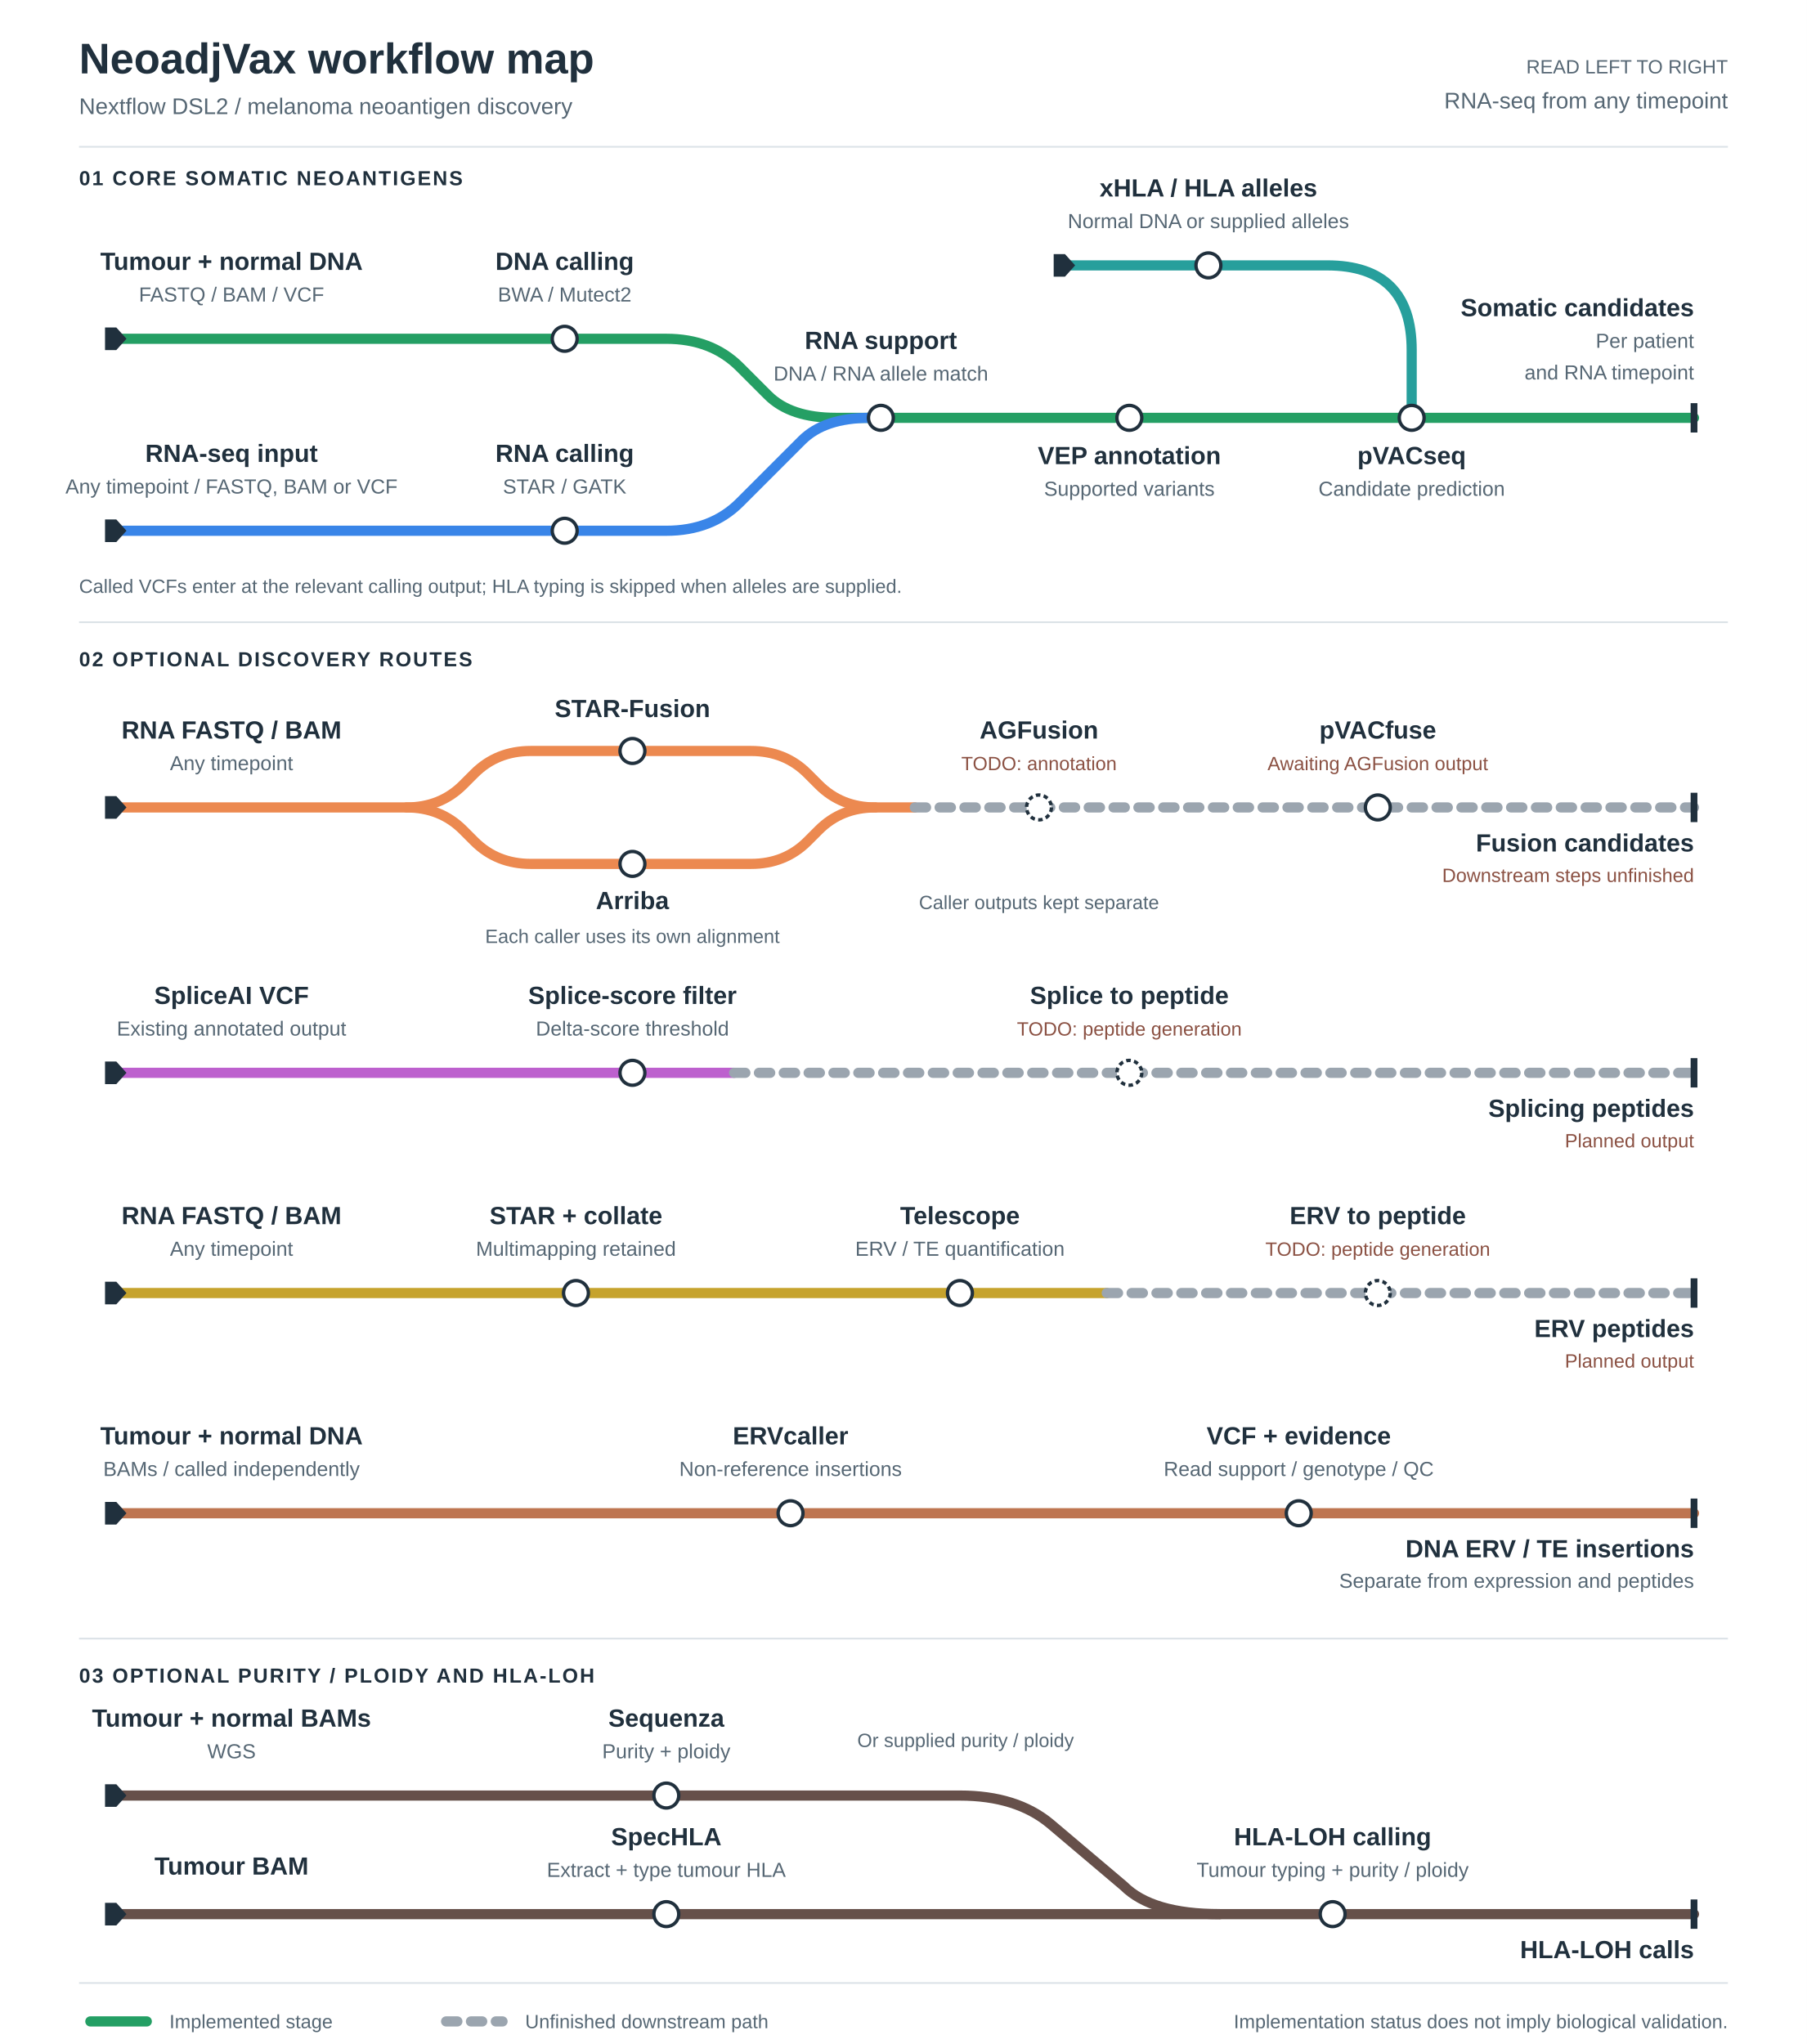
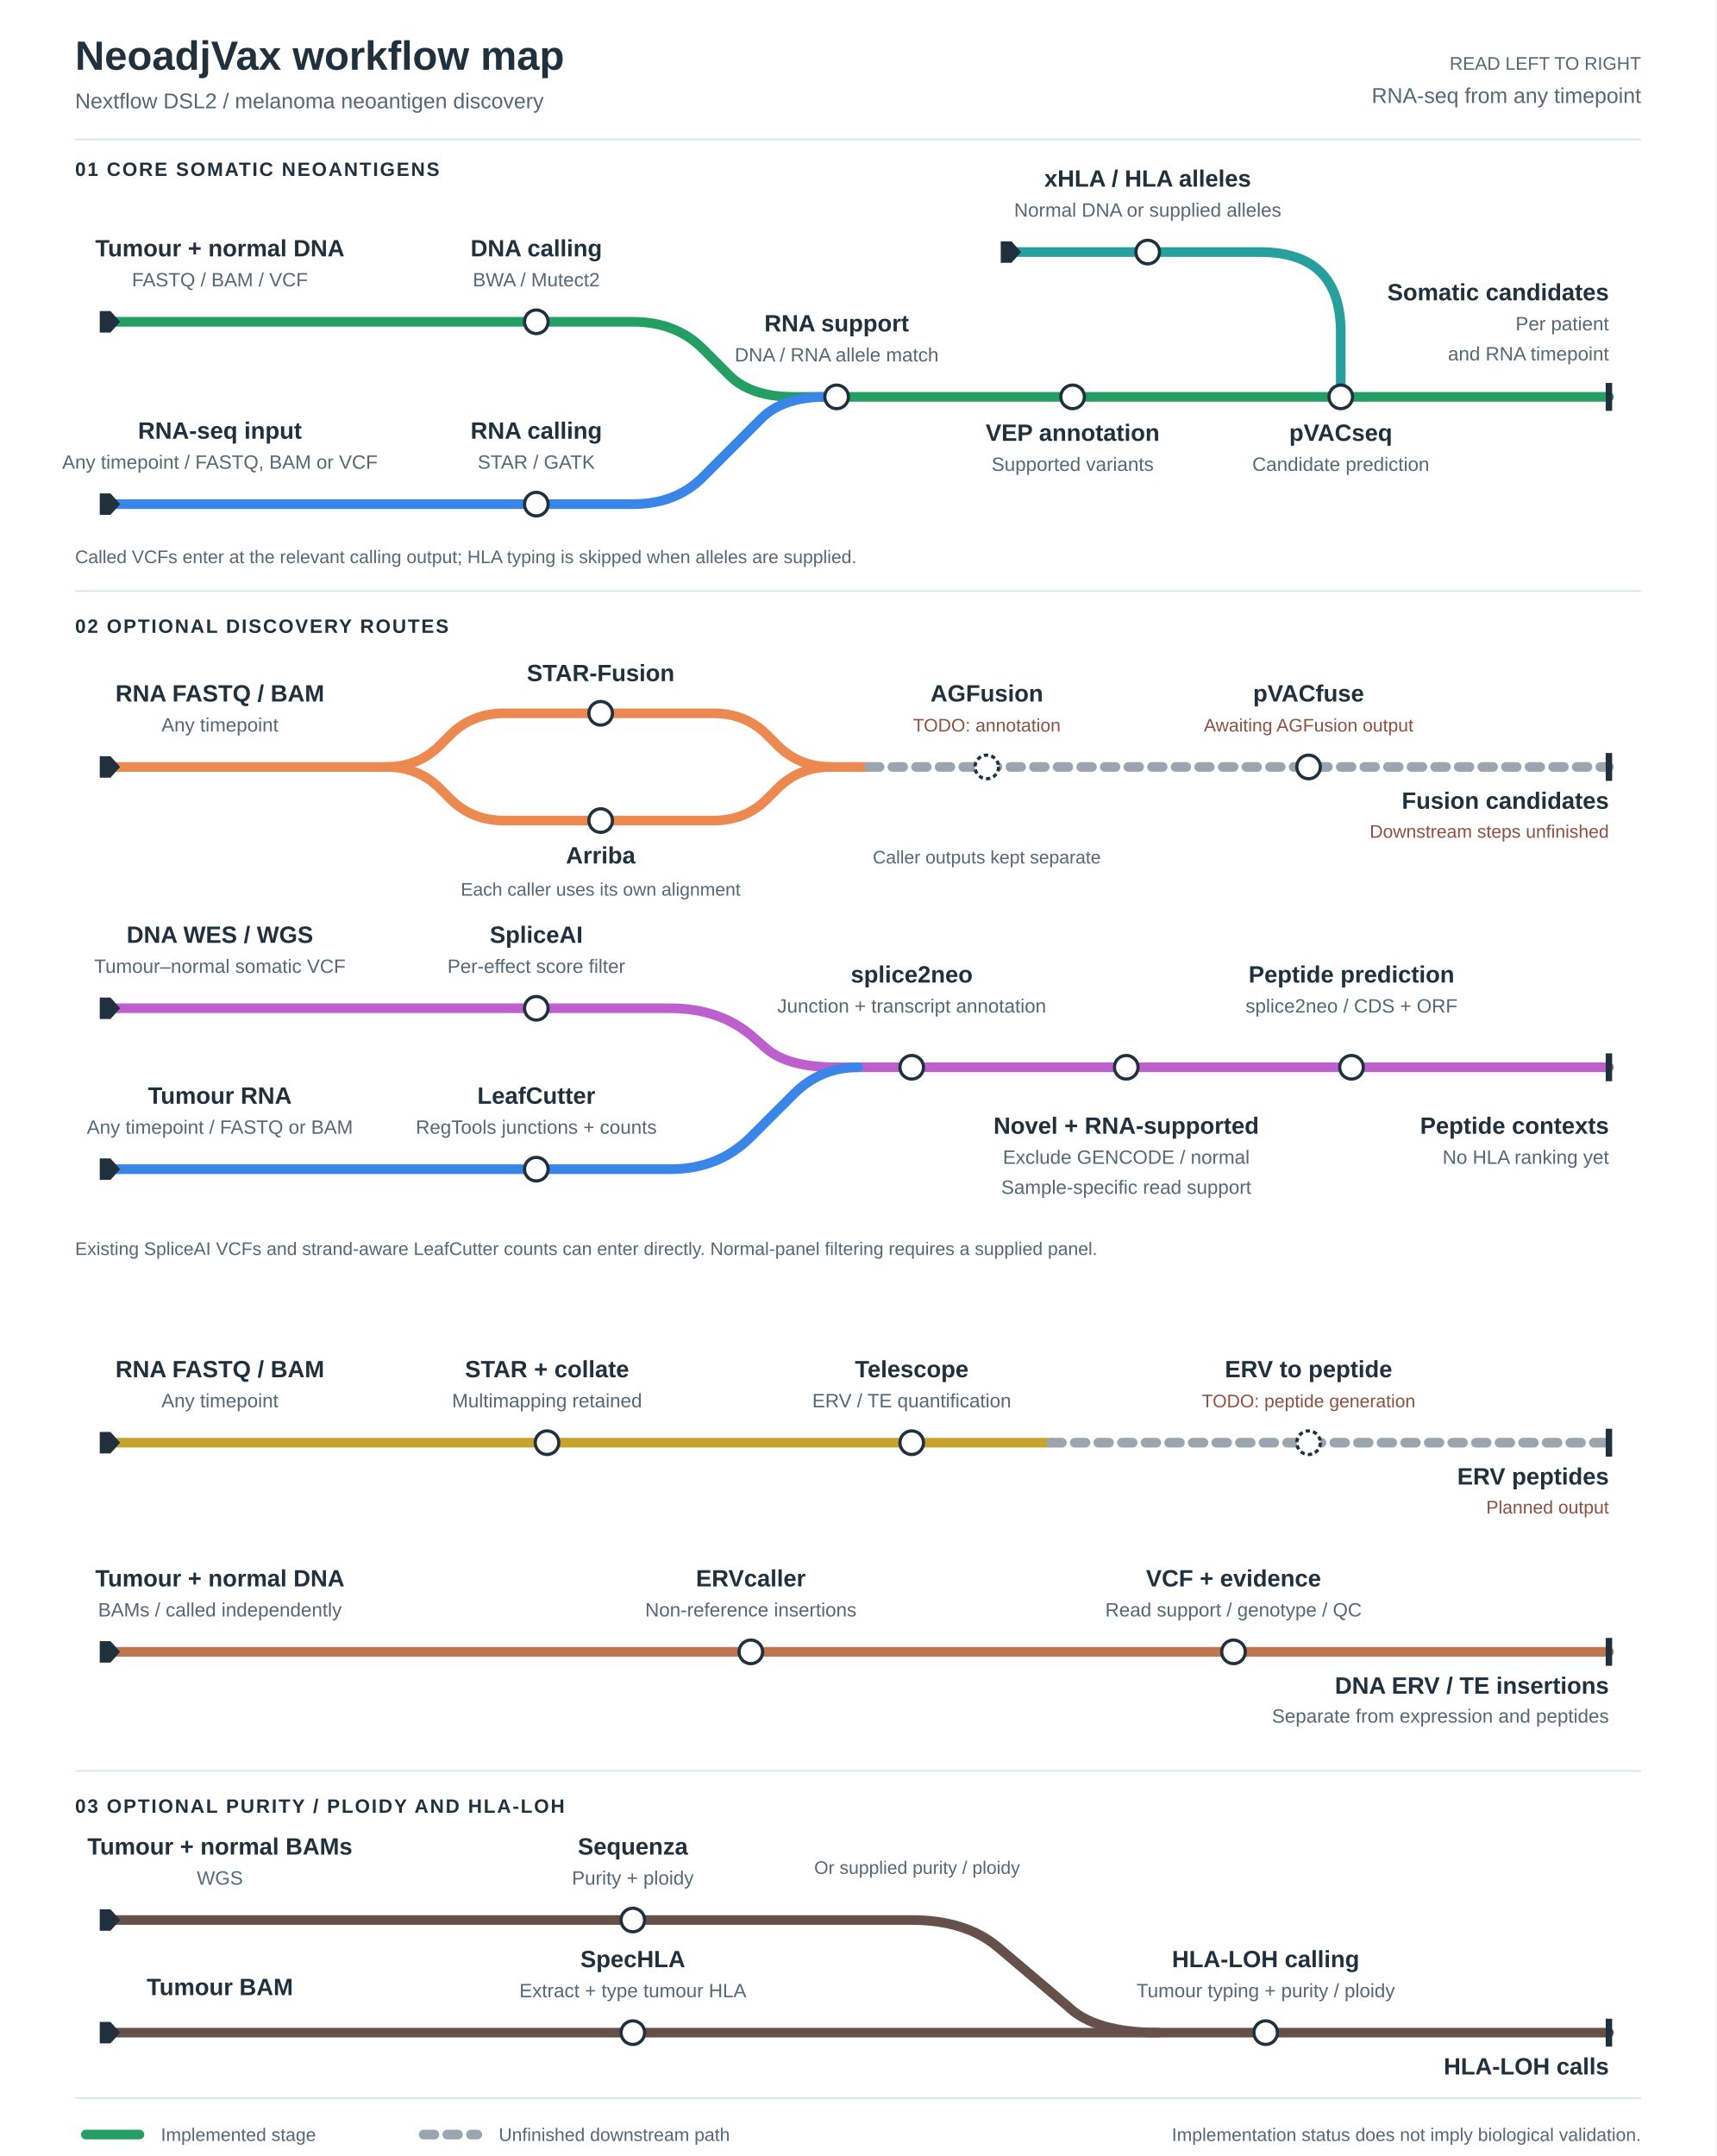
- <svg xmlns="http://www.w3.org/2000/svg" width="1600" height="1810" viewBox="0 0 1600 1810" role="img" aria-labelledby="title desc">
+ <svg xmlns="http://www.w3.org/2000/svg" width="1600" height="2010" viewBox="0 0 1600 2010" role="img" aria-labelledby="title desc">
  <style>
text {font-family:Arial,Helvetica,sans-serif;fill:#20303d}
.title {font-size:38px;font-weight:700}
.subtitle {font-size:20px;fill:#566774}
.section {font-size:18px;font-weight:700;letter-spacing:1.5px}
.label {font-size:22px;font-weight:600}
.note {font-size:18px;fill:#566774}
.small {font-size:17px;fill:#566774}
.todo {font-size:17px;fill:#8b5143}
.track {fill:none;stroke-width:9;stroke-linecap:round;stroke-linejoin:round}
.station {fill:white;stroke:#20303d;stroke-width:3}
.pending {stroke-dasharray:10 12}
</style>
-   <rect width="1600" height="1810" fill="white" />
+   <rect width="1600" height="2010" fill="white" />
  <text x="70" y="65" class="title" text-anchor="start">NeoadjVax workflow map</text>
  <text x="70" y="101" class="subtitle" text-anchor="start">Nextflow DSL2 / melanoma neoantigen discovery</text>
  <text x="1530" y="65" class="small" text-anchor="end">READ LEFT TO RIGHT</text>
  <text x="1530" y="96" class="subtitle" text-anchor="end">RNA-seq from any timepoint</text>
  <path d="M70 130H1530" stroke="#dbe2e7" stroke-width="1.5" />
  <text x="70" y="164" class="section" text-anchor="start">01  CORE SOMATIC NEOANTIGENS</text>
  <path d="M940 235 H1175 Q1250 235 1250 310 V370" class="track " stroke="#279f9c" />
  <path d="M933 225h10l9 10-9 10h-10z" fill="#20303d" />
  <circle cx="1070" cy="235" r="11" class="station" />
  <text x="1070" y="174" class="label" text-anchor="middle">xHLA / HLA alleles</text>
  <text x="1070" y="202" class="note" text-anchor="middle">Normal DNA or supplied alleles</text>
  <path d="M100 300 H590 Q630 300 655 325 L680 350 Q700 370 740 370 H1500" class="track " stroke="#249f64" />
  <path d="M100 470 H590 Q630 470 655 445 L710 390 Q730 370 770 370" class="track " stroke="#3985e8" />
  <text x="205" y="239" class="label" text-anchor="middle">Tumour + normal DNA</text>
  <text x="205" y="267" class="note" text-anchor="middle">FASTQ / BAM / VCF</text>
  <path d="M93 290h10l9 10-9 10h-10z" fill="#20303d" />
  <circle cx="500" cy="300" r="11" class="station" />
  <text x="500" y="239" class="label" text-anchor="middle">DNA calling</text>
  <text x="500" y="267" class="note" text-anchor="middle">BWA / Mutect2</text>
  <text x="205" y="409" class="label" text-anchor="middle">RNA-seq input</text>
  <text x="205" y="437" class="note" text-anchor="middle">Any timepoint / FASTQ, BAM or VCF</text>
  <path d="M93 460h10l9 10-9 10h-10z" fill="#20303d" />
  <circle cx="500" cy="470" r="11" class="station" />
  <text x="500" y="409" class="label" text-anchor="middle">RNA calling</text>
  <text x="500" y="437" class="note" text-anchor="middle">STAR / GATK</text>
  <circle cx="780" cy="370" r="11" class="station" />
  <text x="780" y="309" class="label" text-anchor="middle">RNA support</text>
  <text x="780" y="337" class="note" text-anchor="middle">DNA / RNA allele match</text>
  <circle cx="1000" cy="370" r="11" class="station" />
  <text x="1000" y="411" class="label" text-anchor="middle">VEP annotation</text>
  <text x="1000" y="439" class="note" text-anchor="middle">Supported variants</text>
  <circle cx="1250" cy="370" r="11" class="station" />
  <text x="1250" y="411" class="label" text-anchor="middle">pVACseq</text>
  <text x="1250" y="439" class="note" text-anchor="middle">Candidate prediction</text>
  <path d="M1500 357v26" stroke="#20303d" stroke-width="6" />
  <text x="1500" y="280" class="label" text-anchor="end">Somatic candidates</text>
  <text x="1500" y="308" class="note" text-anchor="end">Per patient</text>
  <text x="1500" y="336" class="note" text-anchor="end">and RNA timepoint</text>
  <text x="70" y="525" class="small" text-anchor="start">Called VCFs enter at the relevant calling output; HLA typing is skipped when alleles are supplied.</text>
  <path d="M70 551H1530" stroke="#dbe2e7" stroke-width="1.5" />
  <text x="70" y="590" class="section" text-anchor="start">02  OPTIONAL DISCOVERY ROUTES</text>
  <path d="M100 715 H360 Q390 715 410 695 L420 685 Q440 665 470 665 H665 Q695 665 715 685 L725 695 Q745 715 775 715 H810" class="track " stroke="#ec8950" />
  <path d="M360 715 Q390 715 410 735 L420 745 Q440 765 470 765 H665 Q695 765 715 745 L725 735 Q745 715 775 715" class="track " stroke="#ec8950" />
  <path d="M810 715 H1500" class="track pending" stroke="#9ba5af" />
  <text x="205" y="654" class="label" text-anchor="middle">RNA FASTQ / BAM</text>
  <text x="205" y="682" class="note" text-anchor="middle">Any timepoint</text>
  <path d="M93 705h10l9 10-9 10h-10z" fill="#20303d" />
  <circle cx="560" cy="665" r="11" class="station" />
  <text x="560" y="635" class="label" text-anchor="middle">STAR-Fusion</text>
  <circle cx="560" cy="765" r="11" class="station" />
  <text x="560" y="805" class="label" text-anchor="middle">Arriba</text>
  <circle cx="920" cy="715" r="11" class="station" stroke-dasharray="4 3" />
  <text x="920" y="654" class="label" text-anchor="middle">AGFusion</text>
  <text x="920" y="682" class="todo" text-anchor="middle">TODO: annotation</text>
  <circle cx="1220" cy="715" r="11" class="station" />
  <text x="1220" y="654" class="label" text-anchor="middle">pVACfuse</text>
  <text x="1220" y="682" class="todo" text-anchor="middle">Awaiting AGFusion output</text>
  <path d="M1500 702v26" stroke="#20303d" stroke-width="6" />
  <text x="1500" y="754" class="label" text-anchor="end">Fusion candidates</text>
  <text x="1500" y="781" class="todo" text-anchor="end">Downstream steps unfinished</text>
  <text x="560" y="835" class="small" text-anchor="middle">Each caller uses its own alignment</text>
  <text x="920" y="805" class="small" text-anchor="middle">Caller outputs kept separate</text>
-   <path d="M100 950 H650" class="track " stroke="#bd60ce" />
-   <path d="M650 950 H1500" class="track pending" stroke="#9ba5af" />
-   <text x="205" y="889" class="label" text-anchor="middle">SpliceAI VCF</text>
-   <text x="205" y="917" class="note" text-anchor="middle">Existing annotated output</text>
-   <path d="M93 940h10l9 10-9 10h-10z" fill="#20303d" />
-   <circle cx="560" cy="950" r="11" class="station" />
-   <text x="560" y="889" class="label" text-anchor="middle">Splice-score filter</text>
-   <text x="560" y="917" class="note" text-anchor="middle">Delta-score threshold</text>
-   <circle cx="1000" cy="950" r="11" class="station" stroke-dasharray="4 3" />
-   <text x="1000" y="889" class="label" text-anchor="middle">Splice to peptide</text>
-   <text x="1000" y="917" class="todo" text-anchor="middle">TODO: peptide generation</text>
-   <path d="M1500 937v26" stroke="#20303d" stroke-width="6" />
-   <text x="1500" y="989" class="label" text-anchor="end">Splicing peptides</text>
-   <text x="1500" y="1016" class="todo" text-anchor="end">Planned output</text>
-   <path d="M100 1145 H980" class="track " stroke="#c6a32d" />
-   <path d="M980 1145 H1500" class="track pending" stroke="#9ba5af" />
-   <text x="205" y="1084" class="label" text-anchor="middle">RNA FASTQ / BAM</text>
-   <text x="205" y="1112" class="note" text-anchor="middle">Any timepoint</text>
-   <path d="M93 1135h10l9 10-9 10h-10z" fill="#20303d" />
-   <circle cx="510" cy="1145" r="11" class="station" />
-   <text x="510" y="1084" class="label" text-anchor="middle">STAR + collate</text>
-   <text x="510" y="1112" class="note" text-anchor="middle">Multimapping retained</text>
-   <circle cx="850" cy="1145" r="11" class="station" />
-   <text x="850" y="1084" class="label" text-anchor="middle">Telescope</text>
-   <text x="850" y="1112" class="note" text-anchor="middle">ERV / TE quantification</text>
-   <circle cx="1220" cy="1145" r="11" class="station" stroke-dasharray="4 3" />
-   <text x="1220" y="1084" class="label" text-anchor="middle">ERV to peptide</text>
-   <text x="1220" y="1112" class="todo" text-anchor="middle">TODO: peptide generation</text>
-   <path d="M1500 1132v26" stroke="#20303d" stroke-width="6" />
-   <text x="1500" y="1184" class="label" text-anchor="end">ERV peptides</text>
-   <text x="1500" y="1211" class="todo" text-anchor="end">Planned output</text>
-   <path d="M100 1340 H1500" class="track" stroke="#be7550" />
-   <path d="M93 1330h10l9 10-9 10h-10z" fill="#20303d" />
-   <text x="205" y="1279" class="label" text-anchor="middle">Tumour + normal DNA</text>
-   <text x="205" y="1307" class="note" text-anchor="middle">BAMs / called independently</text>
-   <circle cx="700" cy="1340" r="11" class="station" />
-   <text x="700" y="1279" class="label" text-anchor="middle">ERVcaller</text>
-   <text x="700" y="1307" class="note" text-anchor="middle">Non-reference insertions</text>
-   <circle cx="1150" cy="1340" r="11" class="station" />
-   <text x="1150" y="1279" class="label" text-anchor="middle">VCF + evidence</text>
-   <text x="1150" y="1307" class="note" text-anchor="middle">Read support / genotype / QC</text>
-   <path d="M1500 1327v26" stroke="#20303d" stroke-width="6" />
-   <text x="1500" y="1379" class="label" text-anchor="end">DNA ERV / TE insertions</text>
-   <text x="1500" y="1406" class="note" text-anchor="end">Separate from expression and peptides</text>
-   <g transform="translate(0 210)">
-     <path d="M70 1241H1530" stroke="#dbe2e7" stroke-width="1.5" />
-     <text x="70" y="1280" class="section" text-anchor="start">03  OPTIONAL PURITY / PLOIDY AND HLA-LOH</text>
-     <path d="M100 1380 H850 Q900 1380 930 1405 L995 1460 Q1020 1485 1080 1485 H1500" class="track " stroke="#66504a" />
-     <path d="M100 1485 H1080" class="track " stroke="#66504a" />
-     <text x="205" y="1319" class="label" text-anchor="middle">Tumour + normal BAMs</text>
-     <text x="205" y="1347" class="note" text-anchor="middle">WGS</text>
-     <path d="M93 1370h10l9 10-9 10h-10z" fill="#20303d" />
-     <circle cx="590" cy="1380" r="11" class="station" />
-     <text x="590" y="1319" class="label" text-anchor="middle">Sequenza</text>
-     <text x="590" y="1347" class="note" text-anchor="middle">Purity + ploidy</text>
-     <text x="855" y="1337" class="small" text-anchor="middle">Or supplied purity / ploidy</text>
-     <path d="M93 1475h10l9 10-9 10h-10z" fill="#20303d" />
-     <text x="205" y="1450" class="label" text-anchor="middle">Tumour BAM</text>
-     <circle cx="590" cy="1485" r="11" class="station" />
-     <text x="590" y="1424" class="label" text-anchor="middle">SpecHLA</text>
-     <text x="590" y="1452" class="note" text-anchor="middle">Extract + type tumour HLA</text>
-     <circle cx="1180" cy="1485" r="11" class="station" />
-     <text x="1180" y="1424" class="label" text-anchor="middle">HLA-LOH calling</text>
-     <text x="1180" y="1452" class="note" text-anchor="middle">Tumour typing + purity / ploidy</text>
-     <path d="M1500 1472v26" stroke="#20303d" stroke-width="6" />
-     <text x="1500" y="1524" class="label" text-anchor="end">HLA-LOH calls</text>
-     <path d="M70 1546H1530" stroke="#dbe2e7" stroke-width="1.5" />
-     <path d="M80 1580 H130" class="track " stroke="#249f64" />
-     <text x="150" y="1586" class="small" text-anchor="start">Implemented stage</text>
-     <path d="M395 1580 H445" class="track pending" stroke="#9ba5af" />
-     <text x="465" y="1586" class="small" text-anchor="start">Unfinished downstream path</text>
-     <text x="1530" y="1586" class="small" text-anchor="end">Implementation status does not imply biological validation.</text>
+   <path d="M100 940 H625 Q670 940 700 965 L715 978 Q735 995 780 995 H1500" class="track" stroke="#bd60ce" />
+   <path d="M100 1090 H625 Q670 1090 700 1060 L740 1020 Q765 995 800 995" class="track" stroke="#3985e8" />
+   <path d="M93 930h10l9 10-9 10h-10z" fill="#20303d" />
+   <text x="205" y="879" class="label" text-anchor="middle">DNA WES / WGS</text>
+   <text x="205" y="907" class="note" text-anchor="middle">Tumour–normal somatic VCF</text>
+   <circle cx="500" cy="940" r="11" class="station" />
+   <text x="500" y="879" class="label" text-anchor="middle">SpliceAI</text>
+   <text x="500" y="907" class="note" text-anchor="middle">Per-effect score filter</text>
+   <path d="M93 1080h10l9 10-9 10h-10z" fill="#20303d" />
+   <text x="205" y="1029" class="label" text-anchor="middle">Tumour RNA</text>
+   <text x="205" y="1057" class="note" text-anchor="middle">Any timepoint / FASTQ or BAM</text>
+   <circle cx="500" cy="1090" r="11" class="station" />
+   <text x="500" y="1029" class="label" text-anchor="middle">LeafCutter</text>
+   <text x="500" y="1057" class="note" text-anchor="middle">RegTools junctions + counts</text>
+   <circle cx="850" cy="995" r="11" class="station" />
+   <text x="850" y="916" class="label" text-anchor="middle">splice2neo</text>
+   <text x="850" y="944" class="note" text-anchor="middle">Junction + transcript annotation</text>
+   <circle cx="1050" cy="995" r="11" class="station" />
+   <text x="1050" y="1057" class="label" text-anchor="middle">Novel + RNA-supported</text>
+   <text x="1050" y="1085" class="note" text-anchor="middle">Exclude GENCODE / normal</text>
+   <text x="1050" y="1113" class="note" text-anchor="middle">Sample-specific read support</text>
+   <circle cx="1260" cy="995" r="11" class="station" />
+   <text x="1260" y="916" class="label" text-anchor="middle">Peptide prediction</text>
+   <text x="1260" y="944" class="note" text-anchor="middle">splice2neo / CDS + ORF</text>
+   <path d="M1500 982v26" stroke="#20303d" stroke-width="6" />
+   <text x="1500" y="1057" class="label" text-anchor="end">Peptide contexts</text>
+   <text x="1500" y="1085" class="note" text-anchor="end">No HLA ranking yet</text>
+   <text x="70" y="1170" class="small" text-anchor="start">Existing SpliceAI VCFs and strand-aware LeafCutter counts can enter directly. Normal-panel filtering requires a supplied panel.</text>
+   <g transform="translate(0 200)">
+     <path d="M100 1145 H980" class="track " stroke="#c6a32d" />
+     <path d="M980 1145 H1500" class="track pending" stroke="#9ba5af" />
+     <text x="205" y="1084" class="label" text-anchor="middle">RNA FASTQ / BAM</text>
+     <text x="205" y="1112" class="note" text-anchor="middle">Any timepoint</text>
+     <path d="M93 1135h10l9 10-9 10h-10z" fill="#20303d" />
+     <circle cx="510" cy="1145" r="11" class="station" />
+     <text x="510" y="1084" class="label" text-anchor="middle">STAR + collate</text>
+     <text x="510" y="1112" class="note" text-anchor="middle">Multimapping retained</text>
+     <circle cx="850" cy="1145" r="11" class="station" />
+     <text x="850" y="1084" class="label" text-anchor="middle">Telescope</text>
+     <text x="850" y="1112" class="note" text-anchor="middle">ERV / TE quantification</text>
+     <circle cx="1220" cy="1145" r="11" class="station" stroke-dasharray="4 3" />
+     <text x="1220" y="1084" class="label" text-anchor="middle">ERV to peptide</text>
+     <text x="1220" y="1112" class="todo" text-anchor="middle">TODO: peptide generation</text>
+     <path d="M1500 1132v26" stroke="#20303d" stroke-width="6" />
+     <text x="1500" y="1184" class="label" text-anchor="end">ERV peptides</text>
+     <text x="1500" y="1211" class="todo" text-anchor="end">Planned output</text>
+     <path d="M100 1340 H1500" class="track" stroke="#be7550" />
+     <path d="M93 1330h10l9 10-9 10h-10z" fill="#20303d" />
+     <text x="205" y="1279" class="label" text-anchor="middle">Tumour + normal DNA</text>
+     <text x="205" y="1307" class="note" text-anchor="middle">BAMs / called independently</text>
+     <circle cx="700" cy="1340" r="11" class="station" />
+     <text x="700" y="1279" class="label" text-anchor="middle">ERVcaller</text>
+     <text x="700" y="1307" class="note" text-anchor="middle">Non-reference insertions</text>
+     <circle cx="1150" cy="1340" r="11" class="station" />
+     <text x="1150" y="1279" class="label" text-anchor="middle">VCF + evidence</text>
+     <text x="1150" y="1307" class="note" text-anchor="middle">Read support / genotype / QC</text>
+     <path d="M1500 1327v26" stroke="#20303d" stroke-width="6" />
+     <text x="1500" y="1379" class="label" text-anchor="end">DNA ERV / TE insertions</text>
+     <text x="1500" y="1406" class="note" text-anchor="end">Separate from expression and peptides</text>
+     <g transform="translate(0 210)">
+       <path d="M70 1241H1530" stroke="#dbe2e7" stroke-width="1.5" />
+       <text x="70" y="1280" class="section" text-anchor="start">03  OPTIONAL PURITY / PLOIDY AND HLA-LOH</text>
+       <path d="M100 1380 H850 Q900 1380 930 1405 L995 1460 Q1020 1485 1080 1485 H1500" class="track " stroke="#66504a" />
+       <path d="M100 1485 H1080" class="track " stroke="#66504a" />
+       <text x="205" y="1319" class="label" text-anchor="middle">Tumour + normal BAMs</text>
+       <text x="205" y="1347" class="note" text-anchor="middle">WGS</text>
+       <path d="M93 1370h10l9 10-9 10h-10z" fill="#20303d" />
+       <circle cx="590" cy="1380" r="11" class="station" />
+       <text x="590" y="1319" class="label" text-anchor="middle">Sequenza</text>
+       <text x="590" y="1347" class="note" text-anchor="middle">Purity + ploidy</text>
+       <text x="855" y="1337" class="small" text-anchor="middle">Or supplied purity / ploidy</text>
+       <path d="M93 1475h10l9 10-9 10h-10z" fill="#20303d" />
+       <text x="205" y="1450" class="label" text-anchor="middle">Tumour BAM</text>
+       <circle cx="590" cy="1485" r="11" class="station" />
+       <text x="590" y="1424" class="label" text-anchor="middle">SpecHLA</text>
+       <text x="590" y="1452" class="note" text-anchor="middle">Extract + type tumour HLA</text>
+       <circle cx="1180" cy="1485" r="11" class="station" />
+       <text x="1180" y="1424" class="label" text-anchor="middle">HLA-LOH calling</text>
+       <text x="1180" y="1452" class="note" text-anchor="middle">Tumour typing + purity / ploidy</text>
+       <path d="M1500 1472v26" stroke="#20303d" stroke-width="6" />
+       <text x="1500" y="1524" class="label" text-anchor="end">HLA-LOH calls</text>
+       <path d="M70 1546H1530" stroke="#dbe2e7" stroke-width="1.5" />
+       <path d="M80 1580 H130" class="track " stroke="#249f64" />
+       <text x="150" y="1586" class="small" text-anchor="start">Implemented stage</text>
+       <path d="M395 1580 H445" class="track pending" stroke="#9ba5af" />
+       <text x="465" y="1586" class="small" text-anchor="start">Unfinished downstream path</text>
+       <text x="1530" y="1586" class="small" text-anchor="end">Implementation status does not imply biological validation.</text>
+     </g>
  </g>
</svg>
